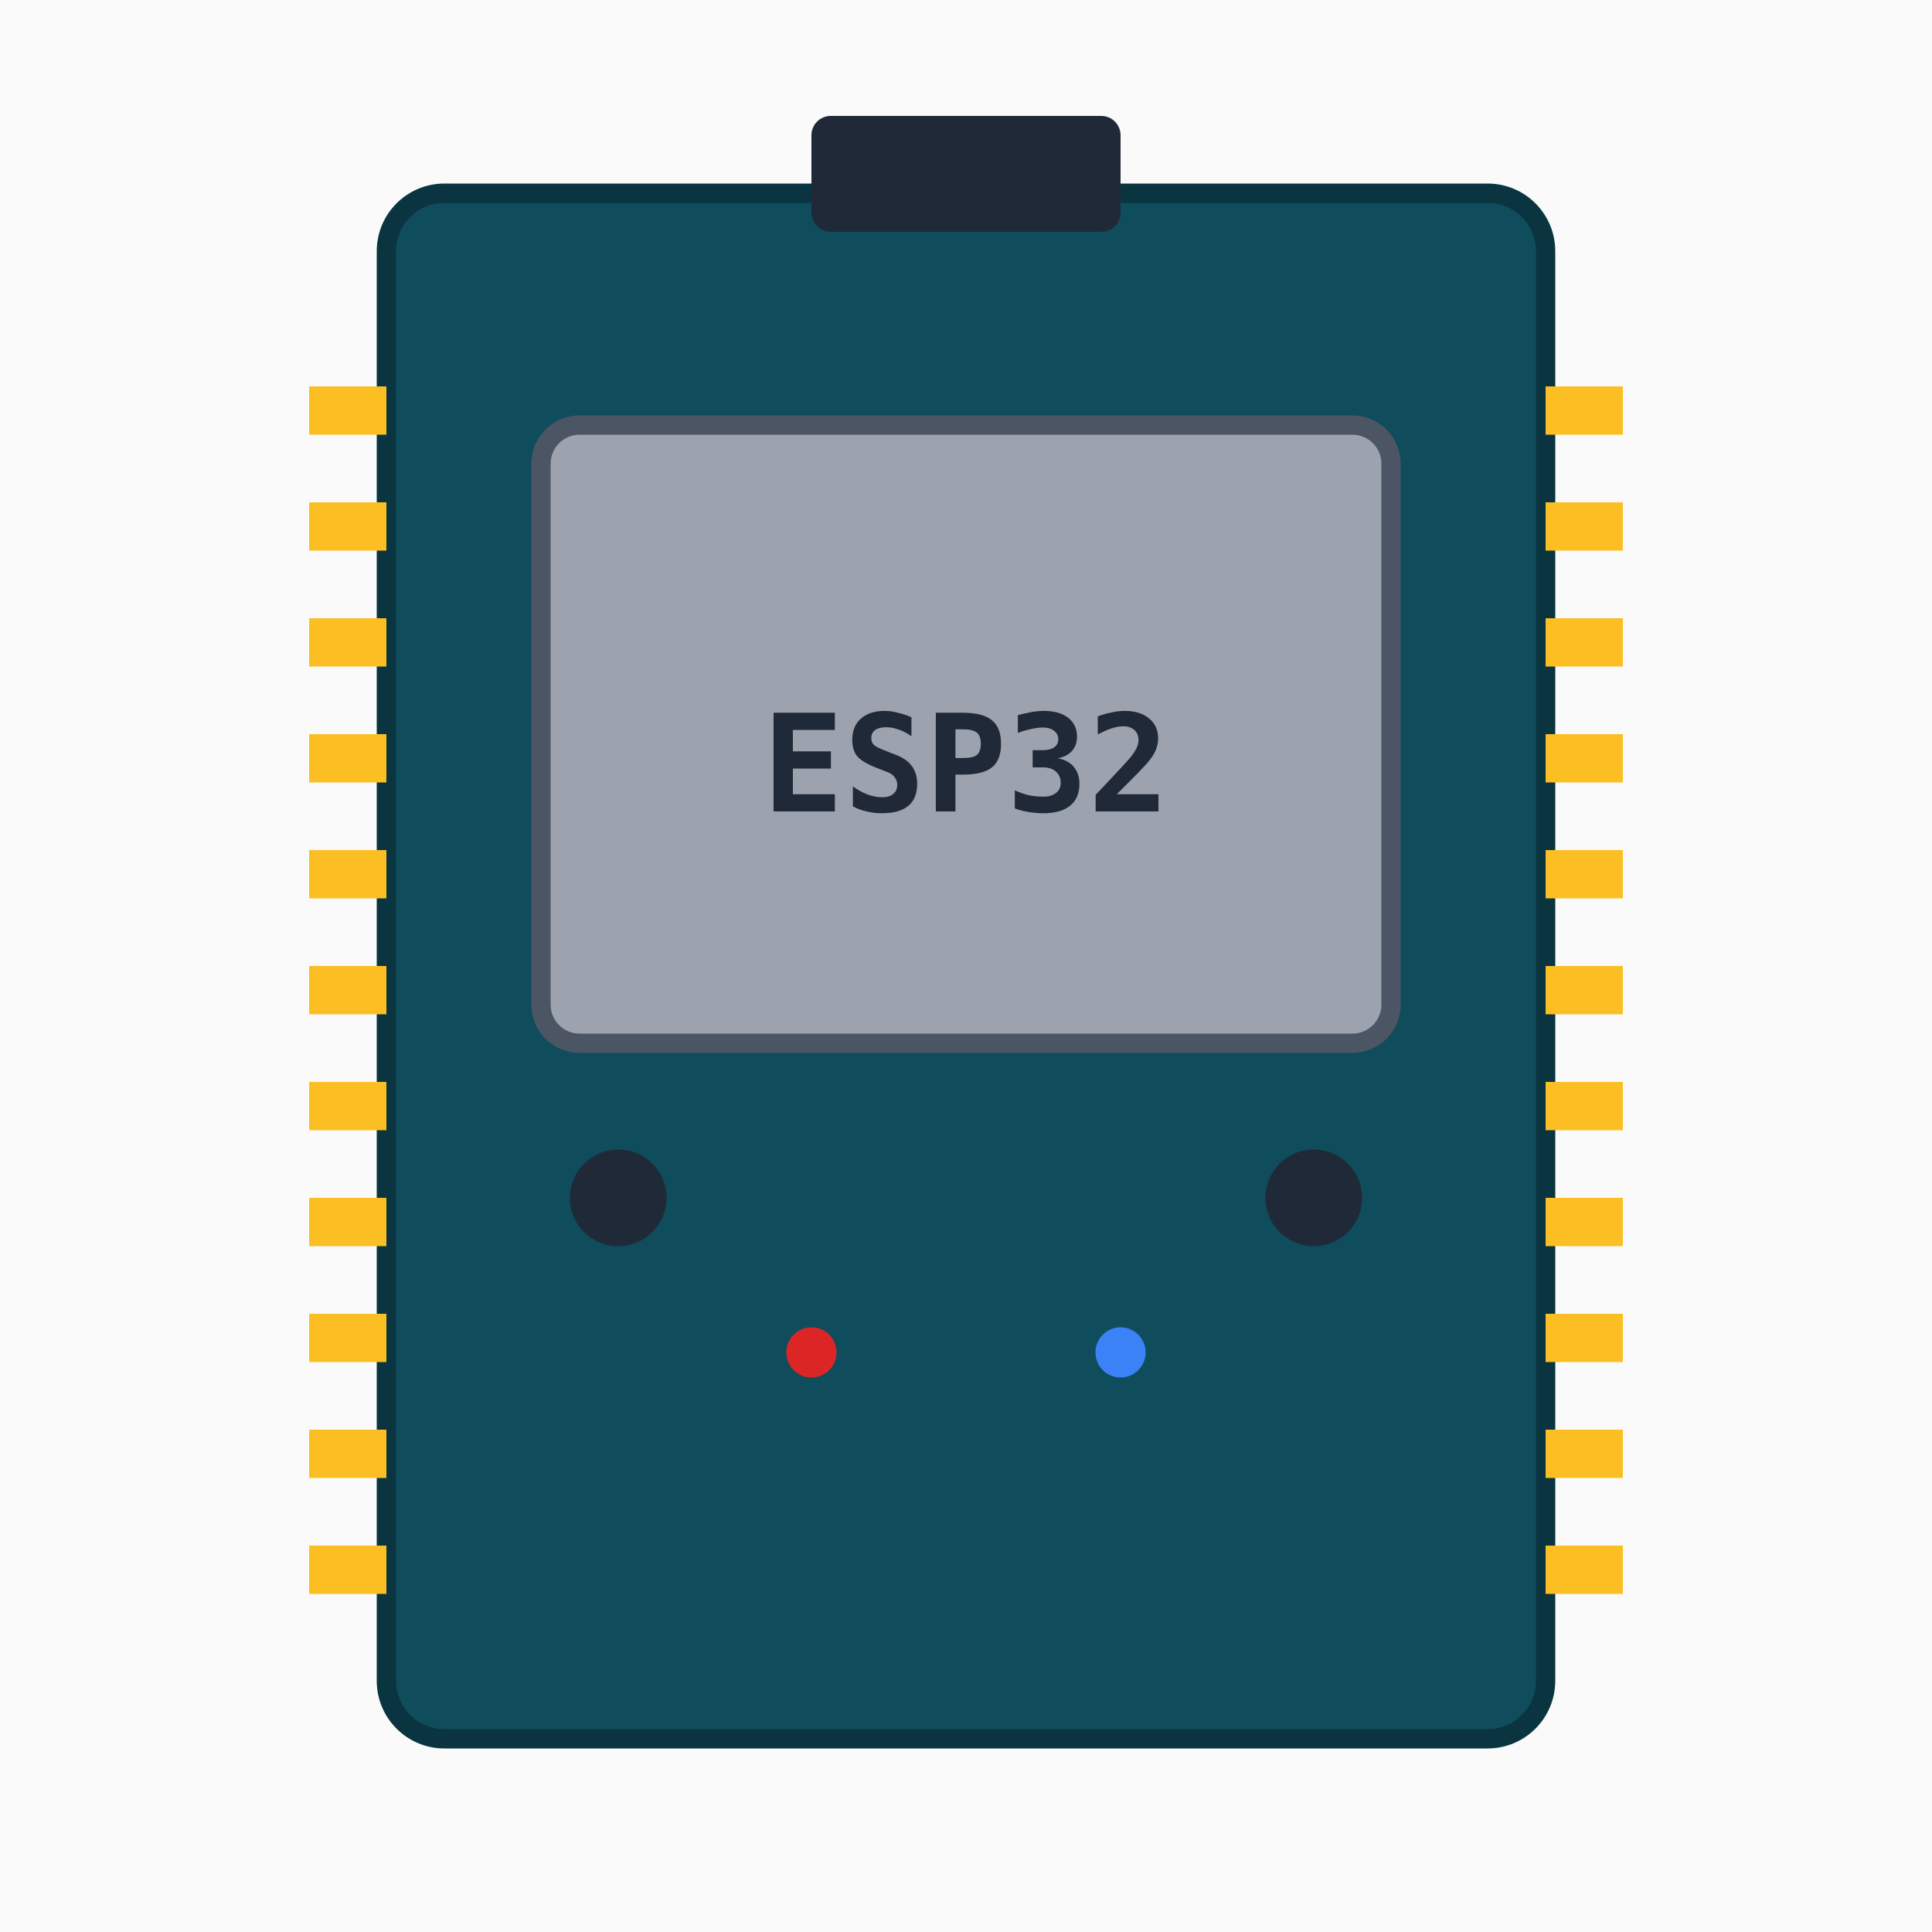
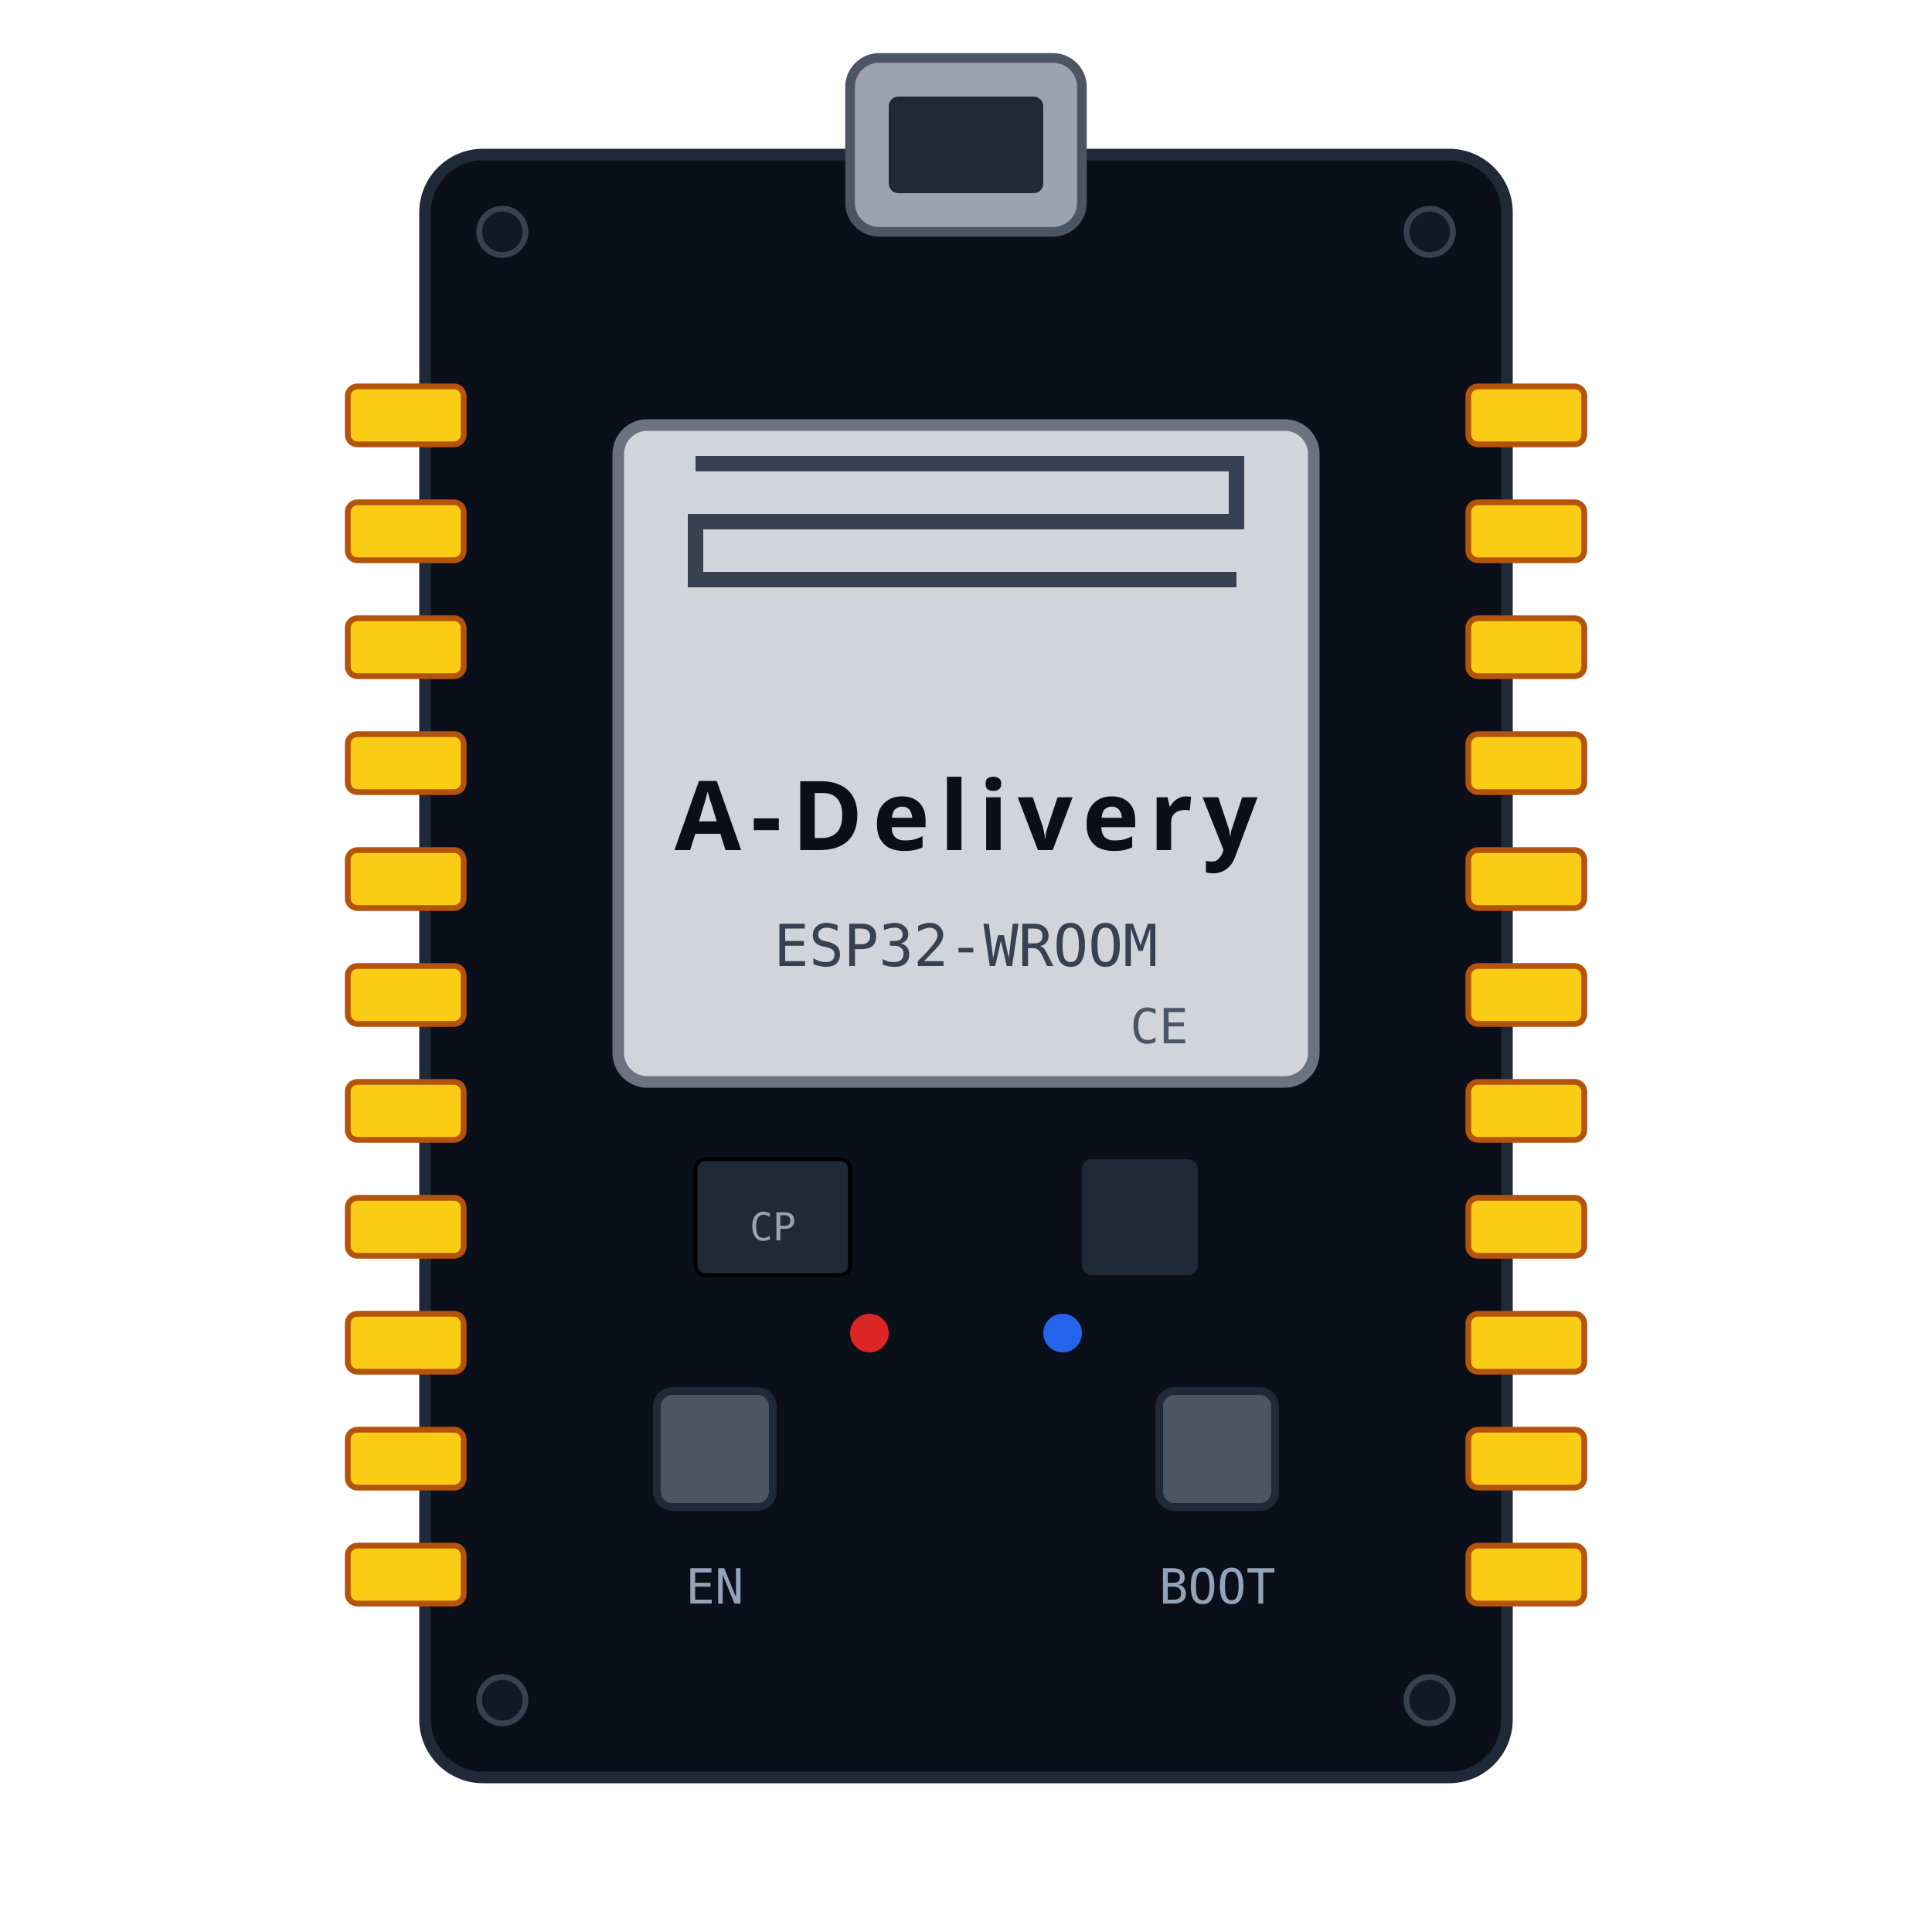
<svg xmlns="http://www.w3.org/2000/svg" viewBox="0 0 100 100" role="img" aria-label="ESP32 DevKit V1">
-   <rect width="100" height="100" fill="#fafafa" />
-   <rect x="20" y="10" width="60" height="80" rx="3" fill="#0f4c5c" stroke="#0a3540" stroke-width="1" />
-   <rect x="28" y="22" width="44" height="32" rx="2" fill="#9ca3af" stroke="#4b5563" stroke-width="1" />
-   <text x="50" y="42" text-anchor="middle" fill="#1f2937" font-size="7" font-family="ui-monospace,monospace" font-weight="700">ESP32</text>
-   <rect x="42" y="6" width="16" height="6" rx="1" fill="#1f2937" />
-   <circle cx="32" cy="62" r="2.5" fill="#1f2937" />
-   <circle cx="68" cy="62" r="2.5" fill="#1f2937" />
-   <circle cx="42" cy="70" r="1.3" fill="#dc2626" />
-   <circle cx="58" cy="70" r="1.3" fill="#3b82f6" />
-   <g fill="#fbbf24">
-     <rect x="16" y="20" width="4" height="2.5" />
-     <rect x="16" y="26" width="4" height="2.5" />
-     <rect x="16" y="32" width="4" height="2.5" />
-     <rect x="16" y="38" width="4" height="2.5" />
-     <rect x="16" y="44" width="4" height="2.5" />
-     <rect x="16" y="50" width="4" height="2.5" />
-     <rect x="16" y="56" width="4" height="2.5" />
-     <rect x="16" y="62" width="4" height="2.5" />
-     <rect x="16" y="68" width="4" height="2.5" />
-     <rect x="16" y="74" width="4" height="2.5" />
-     <rect x="16" y="80" width="4" height="2.5" />
-     <rect x="80" y="20" width="4" height="2.5" />
-     <rect x="80" y="26" width="4" height="2.5" />
-     <rect x="80" y="32" width="4" height="2.5" />
-     <rect x="80" y="38" width="4" height="2.5" />
-     <rect x="80" y="44" width="4" height="2.5" />
-     <rect x="80" y="50" width="4" height="2.5" />
-     <rect x="80" y="56" width="4" height="2.5" />
-     <rect x="80" y="62" width="4" height="2.5" />
-     <rect x="80" y="68" width="4" height="2.5" />
-     <rect x="80" y="74" width="4" height="2.5" />
-     <rect x="80" y="80" width="4" height="2.5" />
+   <rect width="100" height="100" fill="transparent" />
+   <rect x="22" y="8" width="56" height="84" rx="3" fill="#0b0f19" stroke="#1f2937" stroke-width="0.6" />
+   <circle cx="26" cy="12" r="1.2" fill="#111827" stroke="#374151" stroke-width="0.3" />
+   <circle cx="74" cy="12" r="1.2" fill="#111827" stroke="#374151" stroke-width="0.3" />
+   <circle cx="26" cy="88" r="1.2" fill="#111827" stroke="#374151" stroke-width="0.3" />
+   <circle cx="74" cy="88" r="1.2" fill="#111827" stroke="#374151" stroke-width="0.3" />
+   <g fill="#facc15" stroke="#b45309" stroke-width="0.3">
+     <rect x="18" y="20" width="6" height="3" rx="0.5" />
+     <rect x="18" y="26" width="6" height="3" rx="0.5" />
+     <rect x="18" y="32" width="6" height="3" rx="0.5" />
+     <rect x="18" y="38" width="6" height="3" rx="0.5" />
+     <rect x="18" y="44" width="6" height="3" rx="0.5" />
+     <rect x="18" y="50" width="6" height="3" rx="0.5" />
+     <rect x="18" y="56" width="6" height="3" rx="0.5" />
+     <rect x="18" y="62" width="6" height="3" rx="0.5" />
+     <rect x="18" y="68" width="6" height="3" rx="0.5" />
+     <rect x="18" y="74" width="6" height="3" rx="0.5" />
+     <rect x="18" y="80" width="6" height="3" rx="0.5" />
+     <rect x="76" y="20" width="6" height="3" rx="0.5" />
+     <rect x="76" y="26" width="6" height="3" rx="0.5" />
+     <rect x="76" y="32" width="6" height="3" rx="0.5" />
+     <rect x="76" y="38" width="6" height="3" rx="0.5" />
+     <rect x="76" y="44" width="6" height="3" rx="0.5" />
+     <rect x="76" y="50" width="6" height="3" rx="0.5" />
+     <rect x="76" y="56" width="6" height="3" rx="0.5" />
+     <rect x="76" y="62" width="6" height="3" rx="0.5" />
+     <rect x="76" y="68" width="6" height="3" rx="0.5" />
+     <rect x="76" y="74" width="6" height="3" rx="0.5" />
+     <rect x="76" y="80" width="6" height="3" rx="0.5" />
  </g>
+   <rect x="44" y="3" width="12" height="9" rx="1.5" fill="#9ca3af" stroke="#4b5563" stroke-width="0.5" />
+   <rect x="46" y="5" width="8" height="5" rx="0.5" fill="#1f2937" />
+   <rect x="32" y="22" width="36" height="34" rx="1.5" fill="#d1d5db" stroke="#6b7280" stroke-width="0.6" />
+   <path d="M 36 24 L 64 24 L 64 27 L 36 27 L 36 30 L 64 30" fill="none" stroke="#374151" stroke-width="0.8" stroke-linejoin="miter" />
+   <text x="50" y="44" text-anchor="middle" fill="#0b0f19" font-size="5" font-family="ui-sans-serif,system-ui" font-weight="700" letter-spacing="0.5">A-Delivery</text>
+   <text x="50" y="50" text-anchor="middle" fill="#374151" font-size="3" font-family="ui-monospace,monospace">ESP32-WROOM</text>
+   <text x="60" y="54" text-anchor="middle" fill="#4b5563" font-size="2.5" font-family="ui-monospace,monospace">CE</text>
+   <rect x="36" y="60" width="8" height="6" rx="0.5" fill="#1f2937" stroke="#000" stroke-width="0.2" />
+   <text x="40" y="64.2" text-anchor="middle" fill="#9ca3af" font-size="2" font-family="ui-monospace,monospace">CP</text>
+   <rect x="56" y="60" width="6" height="6" rx="0.5" fill="#1f2937" />
+   <g>
+     <rect x="34" y="72" width="6" height="6" rx="0.8" fill="#4b5563" stroke="#1f2937" stroke-width="0.4" />
+     <text x="37" y="83" text-anchor="middle" fill="#94a3b8" font-size="2.5" font-family="ui-monospace,monospace">EN</text>
+     <rect x="60" y="72" width="6" height="6" rx="0.8" fill="#4b5563" stroke="#1f2937" stroke-width="0.4" />
+     <text x="63" y="83" text-anchor="middle" fill="#94a3b8" font-size="2.5" font-family="ui-monospace,monospace">BOOT</text>
+   </g>
+   <circle cx="45" cy="69" r="1" fill="#dc2626" />
+   <circle cx="55" cy="69" r="1" fill="#2563eb" />
</svg>
